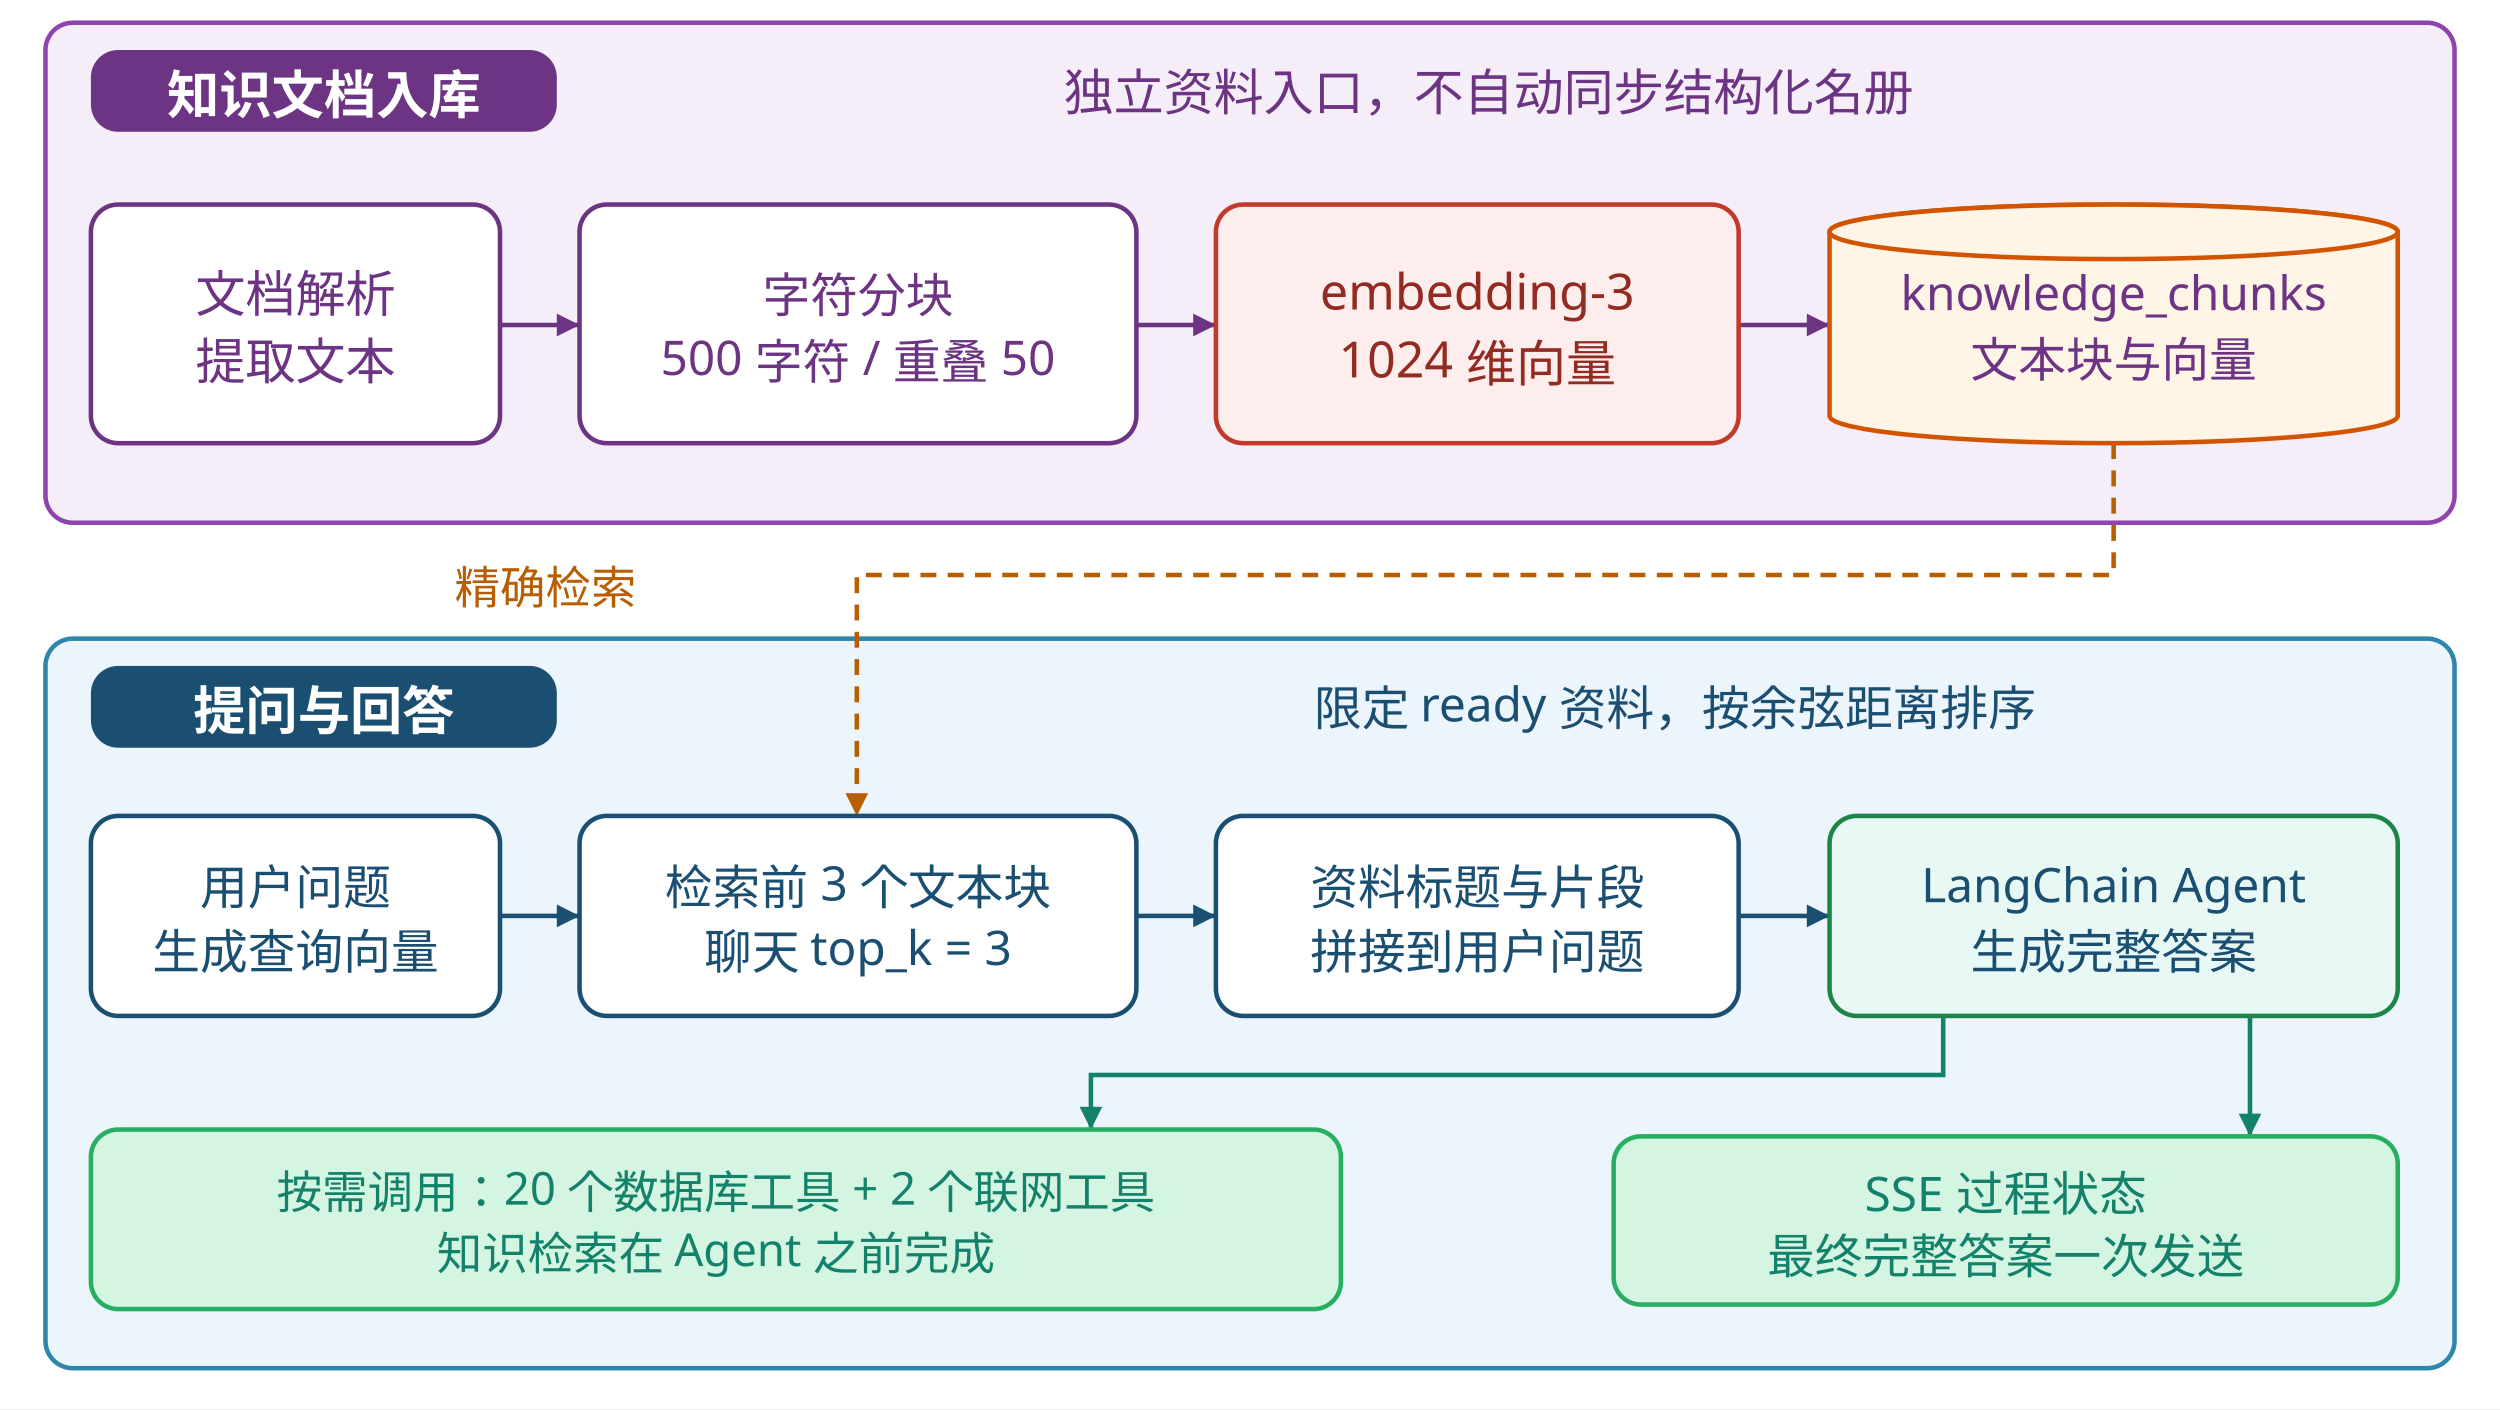
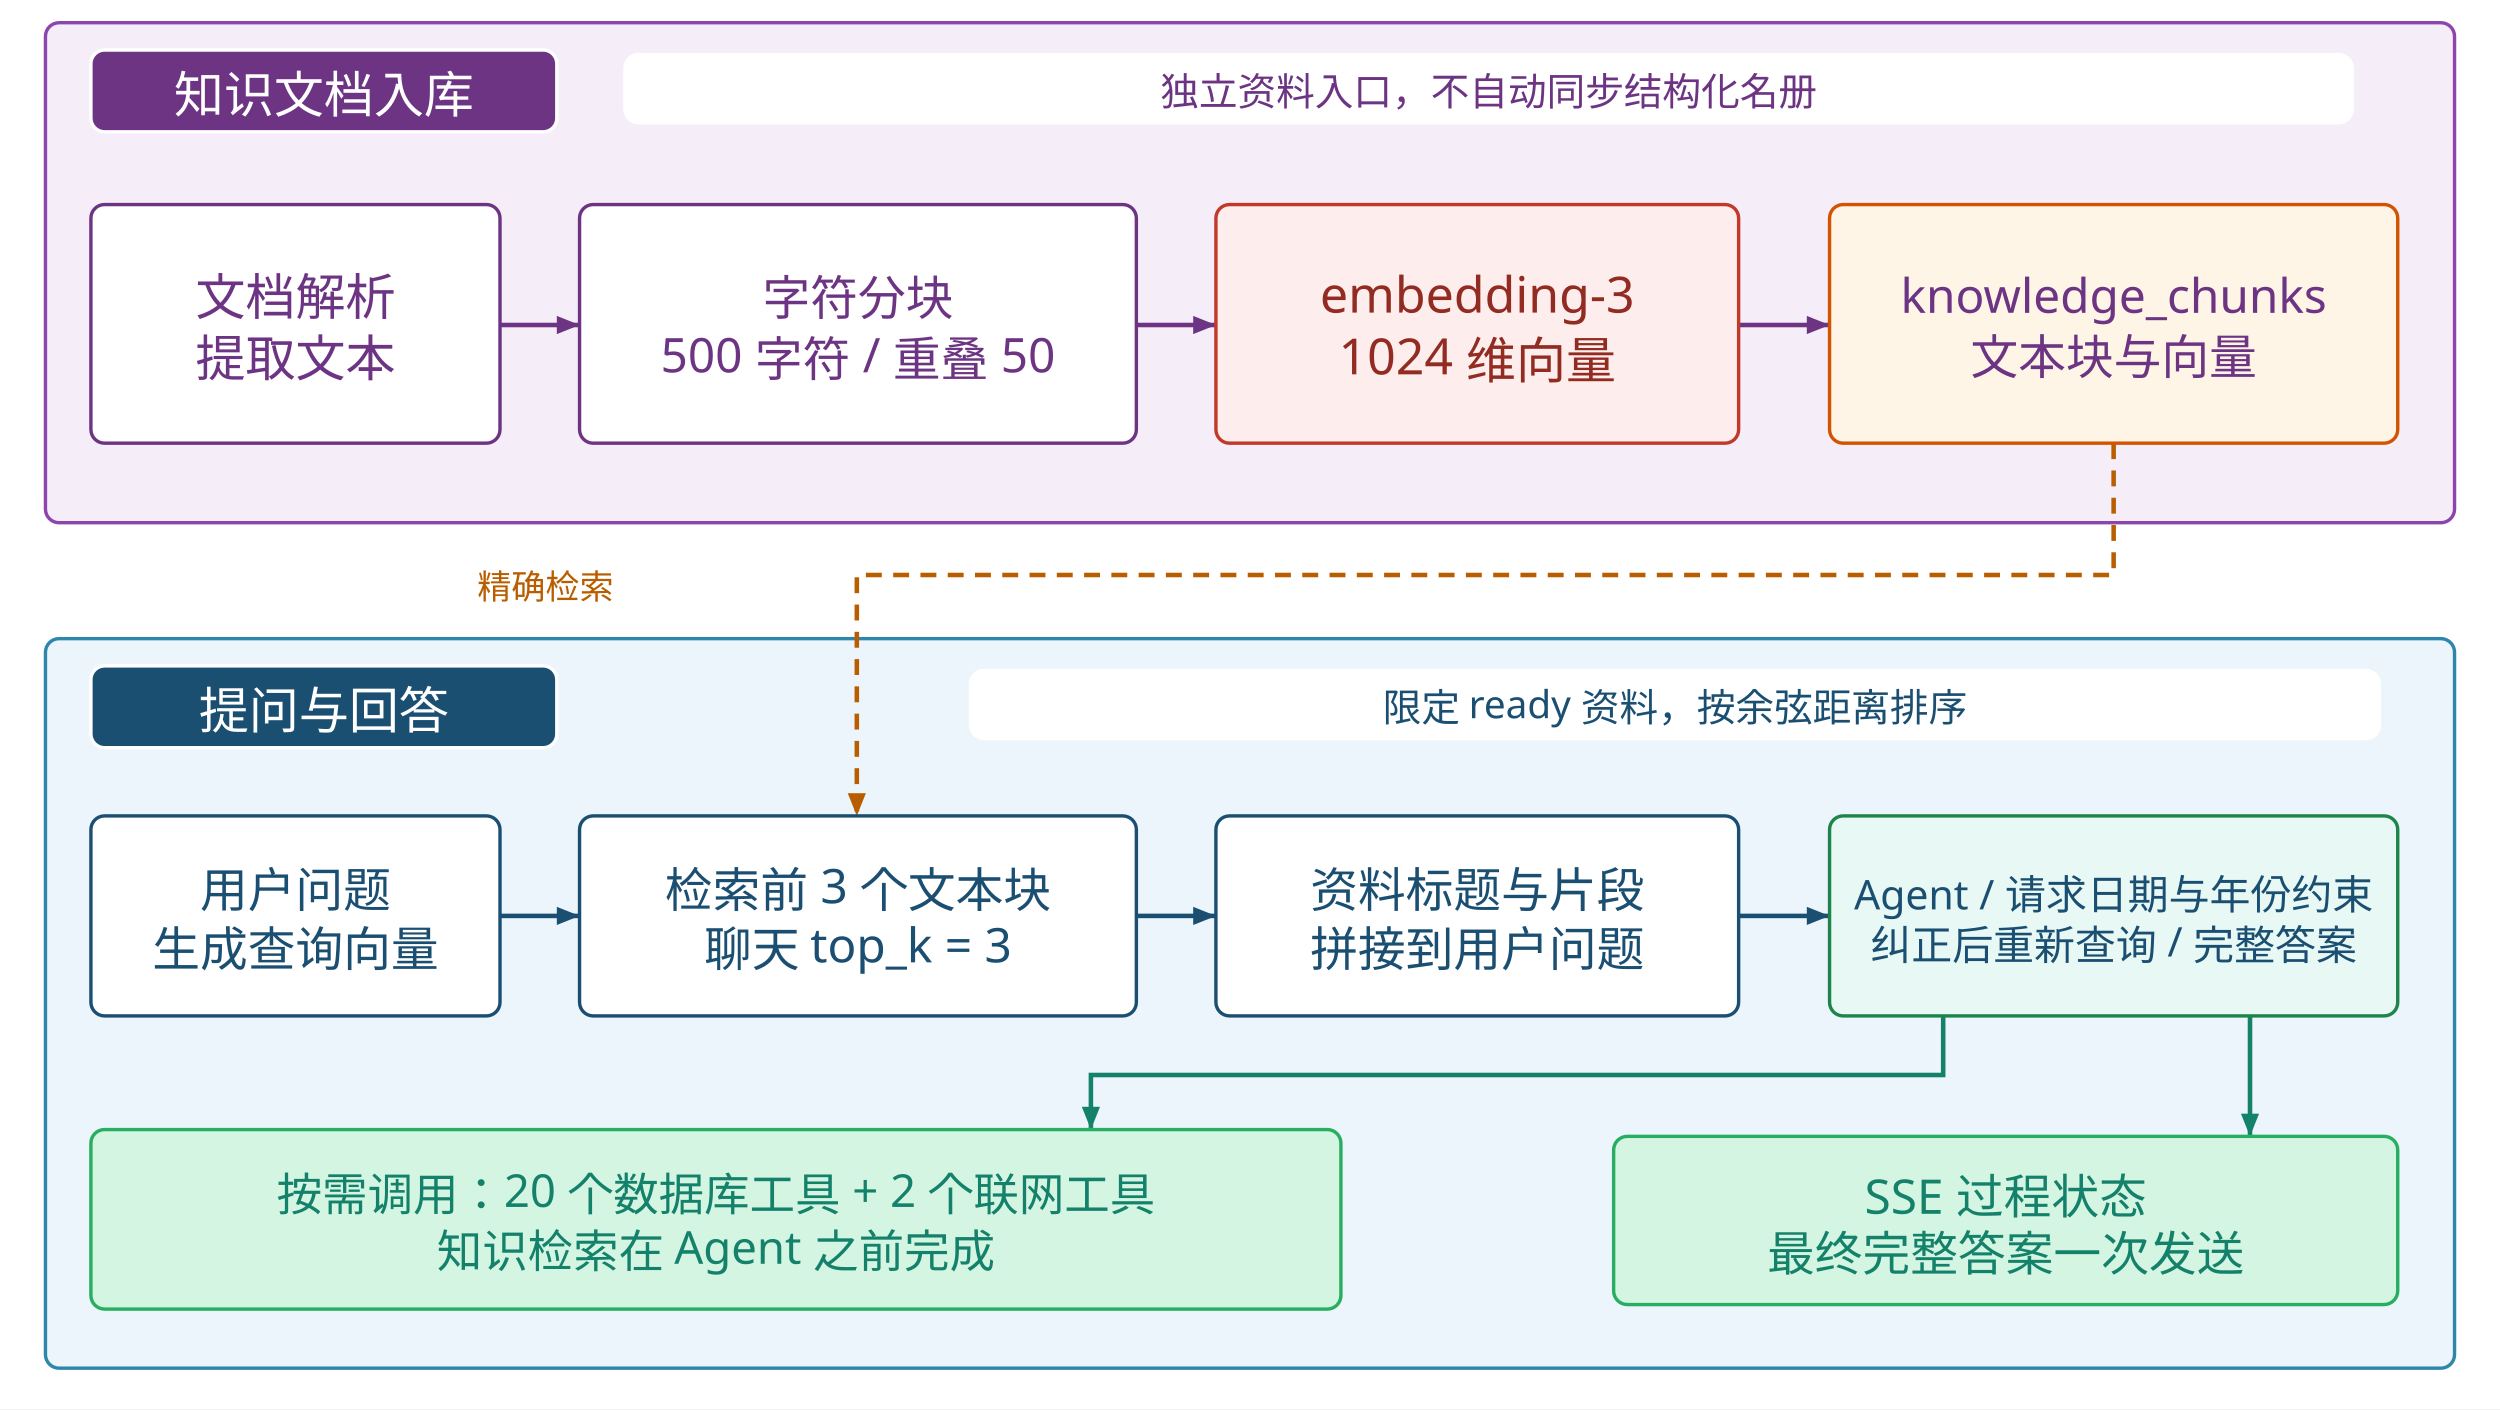
<svg xmlns="http://www.w3.org/2000/svg" width="1100" height="620" viewBox="0 0 1100 620">
  <rect width="100%" height="100%" fill="white" />
-   <rect x="20.0" y="10.0" width="1060.0" height="220.0" rx="12" fill="#F5EEF8" stroke="#8E44AD" stroke-width="2" />
-   <rect x="20.0" y="281.0" width="1060.0" height="321.0" rx="12" fill="#EBF5FB" stroke="#2E86AB" stroke-width="2" />
-   <polyline points="220,143 255,143" fill="none" stroke="#6C3483" stroke-width="2" />
-   <polygon points="255,143 245.0,148.0 245.0,138.0" fill="#6C3483" />
-   <polyline points="500,143 535,143" fill="none" stroke="#6C3483" stroke-width="2" />
-   <polygon points="535,143 525.0,148.0 525.0,138.0" fill="#6C3483" />
-   <polyline points="765,143 805,143" fill="none" stroke="#6C3483" stroke-width="2" />
-   <polygon points="805,143 795.0,148.0 795.0,138.0" fill="#6C3483" />
-   <polyline points="220,403 255,403" fill="none" stroke="#1B4F72" stroke-width="2" />
-   <polygon points="255,403 245.0,408.0 245.0,398.0" fill="#1B4F72" />
-   <polyline points="500,403 535,403" fill="none" stroke="#1B4F72" stroke-width="2" />
-   <polygon points="535,403 525.0,408.0 525.0,398.0" fill="#1B4F72" />
-   <polyline points="765,403 805,403" fill="none" stroke="#1B4F72" stroke-width="2" />
-   <polygon points="805,403 795.0,408.0 795.0,398.0" fill="#1B4F72" />
-   <polyline points="930,195 930,253 377,253 377,359" fill="none" stroke="#B95E00" stroke-width="2" stroke-dasharray="7 5" />
-   <polygon points="377,359 372.0,349.0 382.0,349.0" fill="#B95E00" />
-   <polyline points="855,447 855,473 480,473 480,497" fill="none" stroke="#14816B" stroke-width="2" />
-   <polygon points="480,497 475.0,487.0 485.0,487.0" fill="#14816B" />
-   <polyline points="990,447 990,500" fill="none" stroke="#14816B" stroke-width="2" />
-   <polygon points="990,500 985.0,490.0 995.0,490.0" fill="#14816B" />
-   <rect x="40.0" y="22.0" width="205.0" height="36.0" rx="12" fill="#6C3483" stroke="none" stroke-width="2" />
-   <text x="142.5" y="40.0" dominant-baseline="central" text-anchor="middle" font-family="Microsoft YaHei, sans-serif" font-size="23.0" font-weight="700" fill="#FFFFFF">知识文档入库</text>
-   <text x="655.0" y="39.0" dominant-baseline="central" text-anchor="middle" font-family="Microsoft YaHei, sans-serif" font-size="22.0" font-weight="400" fill="#6C3483">独立资料入口，不自动同步结构化名册</text>
-   <rect x="40.0" y="90.0" width="180.0" height="105.0" rx="12" fill="#FFFFFF" stroke="#6C3483" stroke-width="2" />
-   <text x="130.0" y="127.65" dominant-baseline="central" text-anchor="middle" font-family="Microsoft YaHei, sans-serif" font-size="22.0" font-weight="400" fill="#6C3483">文档解析</text>
-   <text x="130.0" y="157.35" dominant-baseline="central" text-anchor="middle" font-family="Microsoft YaHei, sans-serif" font-size="22.0" font-weight="400" fill="#6C3483">提取文本</text>
-   <rect x="255.0" y="90.0" width="245.0" height="105.0" rx="12" fill="#FFFFFF" stroke="#6C3483" stroke-width="2" />
-   <text x="377.5" y="128.325" dominant-baseline="central" text-anchor="middle" font-family="Microsoft YaHei, sans-serif" font-size="21.0" font-weight="400" fill="#6C3483">字符分块</text>
-   <text x="377.5" y="156.675" dominant-baseline="central" text-anchor="middle" font-family="Microsoft YaHei, sans-serif" font-size="21.0" font-weight="400" fill="#6C3483">500 字符 / 重叠 50</text>
-   <rect x="535.0" y="90.0" width="230.0" height="105.0" rx="12" fill="#FDEDEC" stroke="#C0392B" stroke-width="2" />
-   <text x="650.0" y="127.65" dominant-baseline="central" text-anchor="middle" font-family="Microsoft YaHei, sans-serif" font-size="22.0" font-weight="400" fill="#922B21">embedding-3</text>
-   <text x="650.0" y="157.35" dominant-baseline="central" text-anchor="middle" font-family="Microsoft YaHei, sans-serif" font-size="22.0" font-weight="400" fill="#922B21">1024 维向量</text>
-   <path d="M805.0,102.0 A125.0,12 0 0 1 1055.0,102.0 L1055.0,183.0 A125.0,12 0 0 1 805.0,183.0 Z" fill="#FEF5E7" stroke="#D35400" stroke-width="2" />
-   <ellipse cx="930.0" cy="102.0" rx="125.0" ry="12" fill="#FEF5E7" stroke="#D35400" stroke-width="2" />
-   <text x="930.0" y="128.325" dominant-baseline="central" text-anchor="middle" font-family="Microsoft YaHei, sans-serif" font-size="21.0" font-weight="400" fill="#6C3483">knowledge_chunks</text>
-   <text x="930.0" y="156.675" dominant-baseline="central" text-anchor="middle" font-family="Microsoft YaHei, sans-serif" font-size="21.0" font-weight="400" fill="#6C3483">文本块与向量</text>
-   <rect x="40.0" y="293.0" width="205.0" height="36.0" rx="12" fill="#1B4F72" stroke="none" stroke-width="2" />
-   <text x="142.5" y="311.0" dominant-baseline="central" text-anchor="middle" font-family="Microsoft YaHei, sans-serif" font-size="23.0" font-weight="700" fill="#FFFFFF">提问与回答</text>
-   <text x="737.0" y="310.0" dominant-baseline="central" text-anchor="middle" font-family="Microsoft YaHei, sans-serif" font-size="21.0" font-weight="400" fill="#1B4F72">限定 ready 资料，按余弦距离排序</text>
-   <rect x="40.0" y="359.0" width="180.0" height="88.0" rx="12" fill="#FFFFFF" stroke="#1B4F72" stroke-width="2" />
-   <text x="130.0" y="388.825" dominant-baseline="central" text-anchor="middle" font-family="Microsoft YaHei, sans-serif" font-size="21.0" font-weight="400" fill="#1B4F72">用户问题</text>
-   <text x="130.0" y="417.175" dominant-baseline="central" text-anchor="middle" font-family="Microsoft YaHei, sans-serif" font-size="21.0" font-weight="400" fill="#1B4F72">生成查询向量</text>
-   <rect x="255.0" y="359.0" width="245.0" height="88.0" rx="12" fill="#FFFFFF" stroke="#1B4F72" stroke-width="2" />
-   <text x="377.5" y="388.825" dominant-baseline="central" text-anchor="middle" font-family="Microsoft YaHei, sans-serif" font-size="21.0" font-weight="400" fill="#1B4F72">检索前 3 个文本块</text>
-   <text x="377.5" y="417.175" dominant-baseline="central" text-anchor="middle" font-family="Microsoft YaHei, sans-serif" font-size="21.0" font-weight="400" fill="#1B4F72">聊天 top_k = 3</text>
-   <rect x="535.0" y="359.0" width="230.0" height="88.0" rx="12" fill="#FFFFFF" stroke="#1B4F72" stroke-width="2" />
-   <text x="650.0" y="388.825" dominant-baseline="central" text-anchor="middle" font-family="Microsoft YaHei, sans-serif" font-size="21.0" font-weight="400" fill="#1B4F72">资料标题与片段</text>
-   <text x="650.0" y="417.175" dominant-baseline="central" text-anchor="middle" font-family="Microsoft YaHei, sans-serif" font-size="21.0" font-weight="400" fill="#1B4F72">拼接到用户问题</text>
-   <rect x="805.0" y="359.0" width="250.0" height="88.0" rx="12" fill="#E8F8F5" stroke="#1E8449" stroke-width="2" />
-   <text x="930.0" y="388.825" dominant-baseline="central" text-anchor="middle" font-family="Microsoft YaHei, sans-serif" font-size="21.0" font-weight="400" fill="#1B4F72">LangChain Agent</text>
-   <text x="930.0" y="417.175" dominant-baseline="central" text-anchor="middle" font-family="Microsoft YaHei, sans-serif" font-size="21.0" font-weight="400" fill="#1B4F72">生成完整答案</text>
-   <text x="240.0" y="257.0" dominant-baseline="central" text-anchor="middle" font-family="Microsoft YaHei, sans-serif" font-size="20.0" font-weight="400" fill="#B95E00">精确检索</text>
-   <rect x="40.0" y="497.0" width="550.0" height="79.0" rx="12" fill="#D5F5E3" stroke="#27AE60" stroke-width="2" />
-   <text x="315.0" y="523.0" dominant-baseline="central" text-anchor="middle" font-family="Microsoft YaHei, sans-serif" font-size="20.0" font-weight="400" fill="#14816B">按需调用：20 个数据库工具 + 2 个联网工具</text>
-   <text x="315.0" y="550.0" dominant-baseline="central" text-anchor="middle" font-family="Microsoft YaHei, sans-serif" font-size="20.0" font-weight="400" fill="#14816B">知识检索在 Agent 之前完成</text>
-   <rect x="710.0" y="500.0" width="345.0" height="74.0" rx="12" fill="#D5F5E3" stroke="#27AE60" stroke-width="2" />
-   <text x="882.5" y="522.825" dominant-baseline="central" text-anchor="middle" font-family="Microsoft YaHei, sans-serif" font-size="21.0" font-weight="400" fill="#14816B">SSE 过程状态</text>
-   <text x="882.5" y="551.175" dominant-baseline="central" text-anchor="middle" font-family="Microsoft YaHei, sans-serif" font-size="21.0" font-weight="400" fill="#14816B">最终完整答案一次发送</text>
+   <rect x="20.0" y="10.0" width="1060.0" height="220.0" rx="6" fill="#F5EEF8" stroke="#8E44AD" stroke-width="1.5" />
+   <rect x="20.0" y="281.0" width="1060.0" height="321.0" rx="6" fill="#EBF5FB" stroke="#2E86AB" stroke-width="1.5" />
+   <polyline points="220.0,143.0 255.0,143.0" fill="none" stroke="#6C3483" stroke-width="2" />
+   <polygon points="255.0,143.0 245.0,139.0 245.0,147.0" fill="#6C3483" />
+   <polyline points="500.0,143.0 535.0,143.0" fill="none" stroke="#6C3483" stroke-width="2" />
+   <polygon points="535.0,143.0 525.0,139.0 525.0,147.0" fill="#6C3483" />
+   <polyline points="765.0,143.0 805.0,143.0" fill="none" stroke="#6C3483" stroke-width="2" />
+   <polygon points="805.0,143.0 795.0,139.0 795.0,147.0" fill="#6C3483" />
+   <polyline points="220.0,403.0 255.0,403.0" fill="none" stroke="#1B4F72" stroke-width="2" />
+   <polygon points="255.0,403.0 245.0,399.0 245.0,407.0" fill="#1B4F72" />
+   <polyline points="500.0,403.0 535.0,403.0" fill="none" stroke="#1B4F72" stroke-width="2" />
+   <polygon points="535.0,403.0 525.0,399.0 525.0,407.0" fill="#1B4F72" />
+   <polyline points="765.0,403.0 805.0,403.0" fill="none" stroke="#1B4F72" stroke-width="2" />
+   <polygon points="805.0,403.0 795.0,399.0 795.0,407.0" fill="#1B4F72" />
+   <polyline points="930.0,195.0 930.0,253.0 377.0,253.0 377.0,359.0" fill="none" stroke="#B95E00" stroke-width="2" stroke-dasharray="7 5" />
+   <polygon points="377.0,359.0 381.0,349.0 373.0,349.0" fill="#B95E00" />
+   <polyline points="855.0,447.0 855.0,473.0 480.0,473.0 480.0,497.0" fill="none" stroke="#14816B" stroke-width="2" />
+   <polygon points="480.0,497.0 484.0,487.0 476.0,487.0" fill="#14816B" />
+   <polyline points="990.0,447.0 990.0,500.0" fill="none" stroke="#14816B" stroke-width="2" />
+   <polygon points="990.0,500.0 994.0,490.0 986.0,490.0" fill="#14816B" />
+   <rect x="40.0" y="22.0" width="205.0" height="36.0" rx="6" fill="#6C3483" stroke="#FFFFFF" stroke-width="1.5" />
+   <text x="142.5" y="40.0" fill="#FFFFFF" text-anchor="middle" dominant-baseline="central" font-family="Microsoft YaHei" font-size="22">知识文档入库</text>
+   <rect x="275.0" y="24.0" width="760.0" height="30.0" rx="6" fill="#FFFFFF" stroke="#FFFFFF" stroke-width="1.5" />
+   <text x="655.0" y="39.0" fill="#6C3483" text-anchor="middle" dominant-baseline="central" font-family="Microsoft YaHei" font-size="17.0">独立资料入口，不自动同步结构化名册</text>
+   <rect x="40.0" y="90.0" width="180.0" height="105.0" rx="6" fill="#FFFFFF" stroke="#6C3483" stroke-width="1.5" />
+   <text x="130.0" y="129.0" fill="#6C3483" text-anchor="middle" dominant-baseline="central" font-family="Microsoft YaHei" font-size="22.0">文档解析</text>
+   <text x="130.0" y="156.0" fill="#6C3483" text-anchor="middle" dominant-baseline="central" font-family="Microsoft YaHei" font-size="22.0">提取文本</text>
+   <rect x="255.0" y="90.0" width="245.0" height="105.0" rx="6" fill="#FFFFFF" stroke="#6C3483" stroke-width="1.5" />
+   <text x="377.5" y="129.5" fill="#6C3483" text-anchor="middle" dominant-baseline="central" font-family="Microsoft YaHei" font-size="21.0">字符分块</text>
+   <text x="377.5" y="155.5" fill="#6C3483" text-anchor="middle" dominant-baseline="central" font-family="Microsoft YaHei" font-size="21.0">500 字符 / 重叠 50</text>
+   <rect x="535.0" y="90.0" width="230.0" height="105.0" rx="6" fill="#FDEDEC" stroke="#C0392B" stroke-width="1.5" />
+   <text x="650.0" y="129.0" fill="#922B21" text-anchor="middle" dominant-baseline="central" font-family="Microsoft YaHei" font-size="22.0">embedding-3</text>
+   <text x="650.0" y="156.0" fill="#922B21" text-anchor="middle" dominant-baseline="central" font-family="Microsoft YaHei" font-size="22.0">1024 维向量</text>
+   <rect x="805.0" y="90.0" width="250.0" height="105.0" rx="6" fill="#FEF5E7" stroke="#D35400" stroke-width="1.5" />
+   <text x="930.0" y="129.5" fill="#6C3483" text-anchor="middle" dominant-baseline="central" font-family="Microsoft YaHei" font-size="21.0">knowledge_chunks</text>
+   <text x="930.0" y="155.5" fill="#6C3483" text-anchor="middle" dominant-baseline="central" font-family="Microsoft YaHei" font-size="21.0">文本块与向量</text>
+   <rect x="40.0" y="293.0" width="205.0" height="36.0" rx="6" fill="#1B4F72" stroke="#FFFFFF" stroke-width="1.5" />
+   <text x="142.5" y="311.0" fill="#FFFFFF" text-anchor="middle" dominant-baseline="central" font-family="Microsoft YaHei" font-size="22">提问与回答</text>
+   <rect x="427.0" y="295.0" width="620.0" height="30.0" rx="6" fill="#FFFFFF" stroke="#FFFFFF" stroke-width="1.5" />
+   <text x="737.0" y="310.0" fill="#1B4F72" text-anchor="middle" dominant-baseline="central" font-family="Microsoft YaHei" font-size="17.0">限定 ready 资料，按余弦距离排序</text>
+   <rect x="40.0" y="359.0" width="180.0" height="88.0" rx="6" fill="#FFFFFF" stroke="#1B4F72" stroke-width="1.5" />
+   <text x="130.0" y="390.0" fill="#1B4F72" text-anchor="middle" dominant-baseline="central" font-family="Microsoft YaHei" font-size="21.0">用户问题</text>
+   <text x="130.0" y="416.0" fill="#1B4F72" text-anchor="middle" dominant-baseline="central" font-family="Microsoft YaHei" font-size="21.0">生成查询向量</text>
+   <rect x="255.0" y="359.0" width="245.0" height="88.0" rx="6" fill="#FFFFFF" stroke="#1B4F72" stroke-width="1.5" />
+   <text x="377.5" y="390.0" fill="#1B4F72" text-anchor="middle" dominant-baseline="central" font-family="Microsoft YaHei" font-size="21.0">检索前 3 个文本块</text>
+   <text x="377.5" y="416.0" fill="#1B4F72" text-anchor="middle" dominant-baseline="central" font-family="Microsoft YaHei" font-size="21.0">聊天 top_k = 3</text>
+   <rect x="535.0" y="359.0" width="230.0" height="88.0" rx="6" fill="#FFFFFF" stroke="#1B4F72" stroke-width="1.5" />
+   <text x="650.0" y="390.0" fill="#1B4F72" text-anchor="middle" dominant-baseline="central" font-family="Microsoft YaHei" font-size="21.0">资料标题与片段</text>
+   <text x="650.0" y="416.0" fill="#1B4F72" text-anchor="middle" dominant-baseline="central" font-family="Microsoft YaHei" font-size="21.0">拼接到用户问题</text>
+   <rect x="805.0" y="359.0" width="250.0" height="88.0" rx="6" fill="#E8F8F5" stroke="#1E8449" stroke-width="1.5" />
+   <text x="930.0" y="391.5" fill="#1B4F72" text-anchor="middle" dominant-baseline="central" font-family="Microsoft YaHei" font-size="18.0">Agent / 请求日期与年份约束</text>
+   <text x="930.0" y="414.5" fill="#1B4F72" text-anchor="middle" dominant-baseline="central" font-family="Microsoft YaHei" font-size="18.0">纠正后重新查询 / 完整答案</text>
+   <rect x="150.0" y="243.0" width="180.0" height="28.0" rx="6" fill="#FFFFFF" stroke="#FFFFFF" stroke-width="1.5" />
+   <text x="240.0" y="257.0" fill="#B95E00" text-anchor="middle" dominant-baseline="central" font-family="Microsoft YaHei" font-size="15.0">精确检索</text>
+   <rect x="40.0" y="497.0" width="550.0" height="79.0" rx="6" fill="#D5F5E3" stroke="#27AE60" stroke-width="1.5" />
+   <text x="315.0" y="524.0" fill="#14816B" text-anchor="middle" dominant-baseline="central" font-family="Microsoft YaHei" font-size="20.0">按需调用：20 个数据库工具 + 2 个联网工具</text>
+   <text x="315.0" y="549.0" fill="#14816B" text-anchor="middle" dominant-baseline="central" font-family="Microsoft YaHei" font-size="20.0">知识检索在 Agent 之前完成</text>
+   <rect x="710.0" y="500.0" width="345.0" height="74.0" rx="6" fill="#D5F5E3" stroke="#27AE60" stroke-width="1.5" />
+   <text x="882.5" y="524.0" fill="#14816B" text-anchor="middle" dominant-baseline="central" font-family="Microsoft YaHei" font-size="21.0">SSE 过程状态</text>
+   <text x="882.5" y="550.0" fill="#14816B" text-anchor="middle" dominant-baseline="central" font-family="Microsoft YaHei" font-size="21.0">最终完整答案一次发送</text>
</svg>
